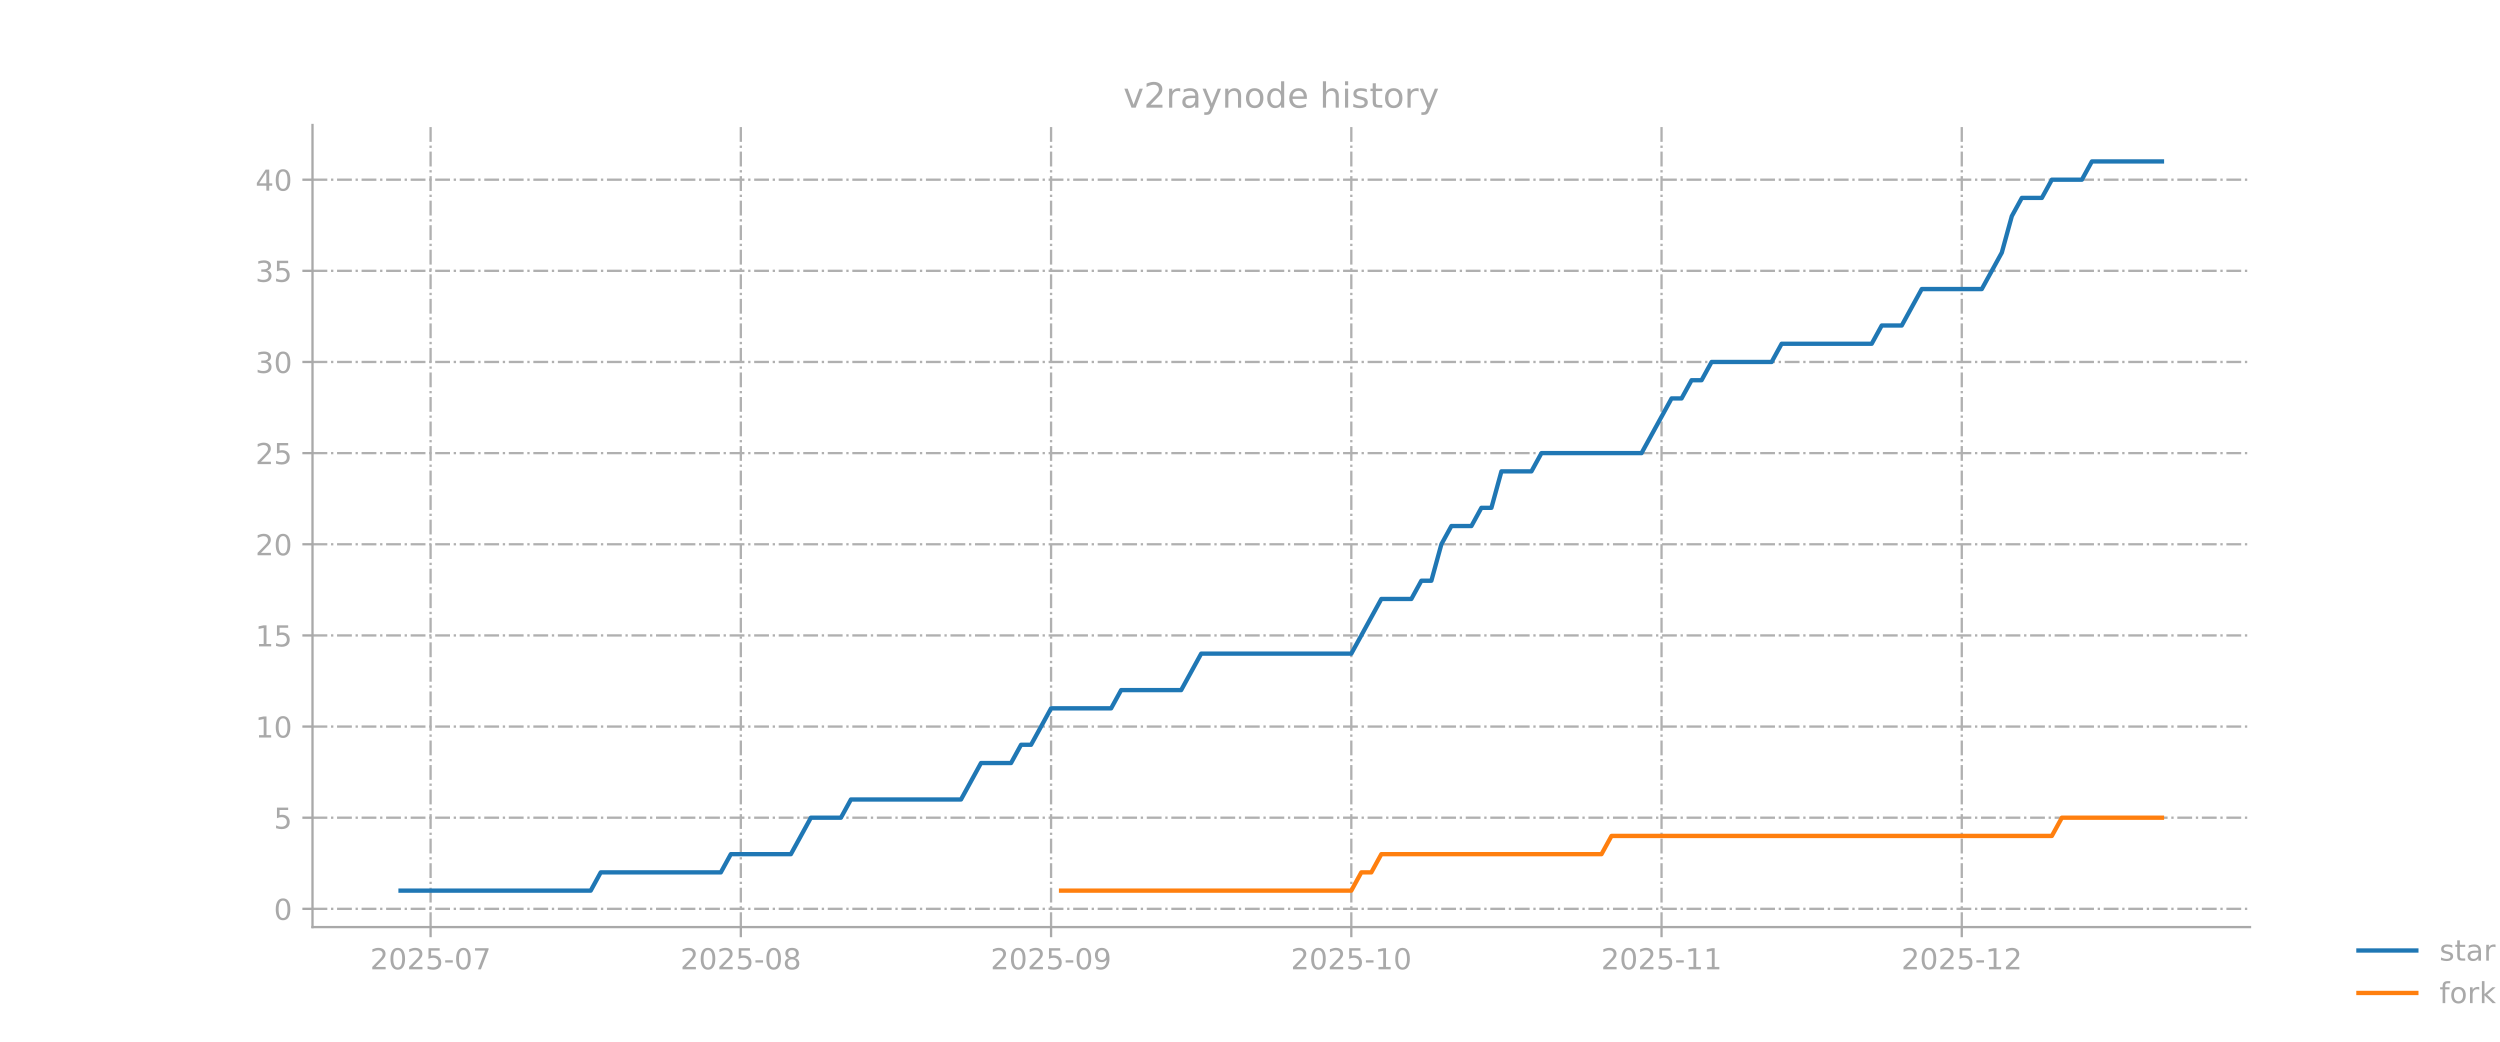
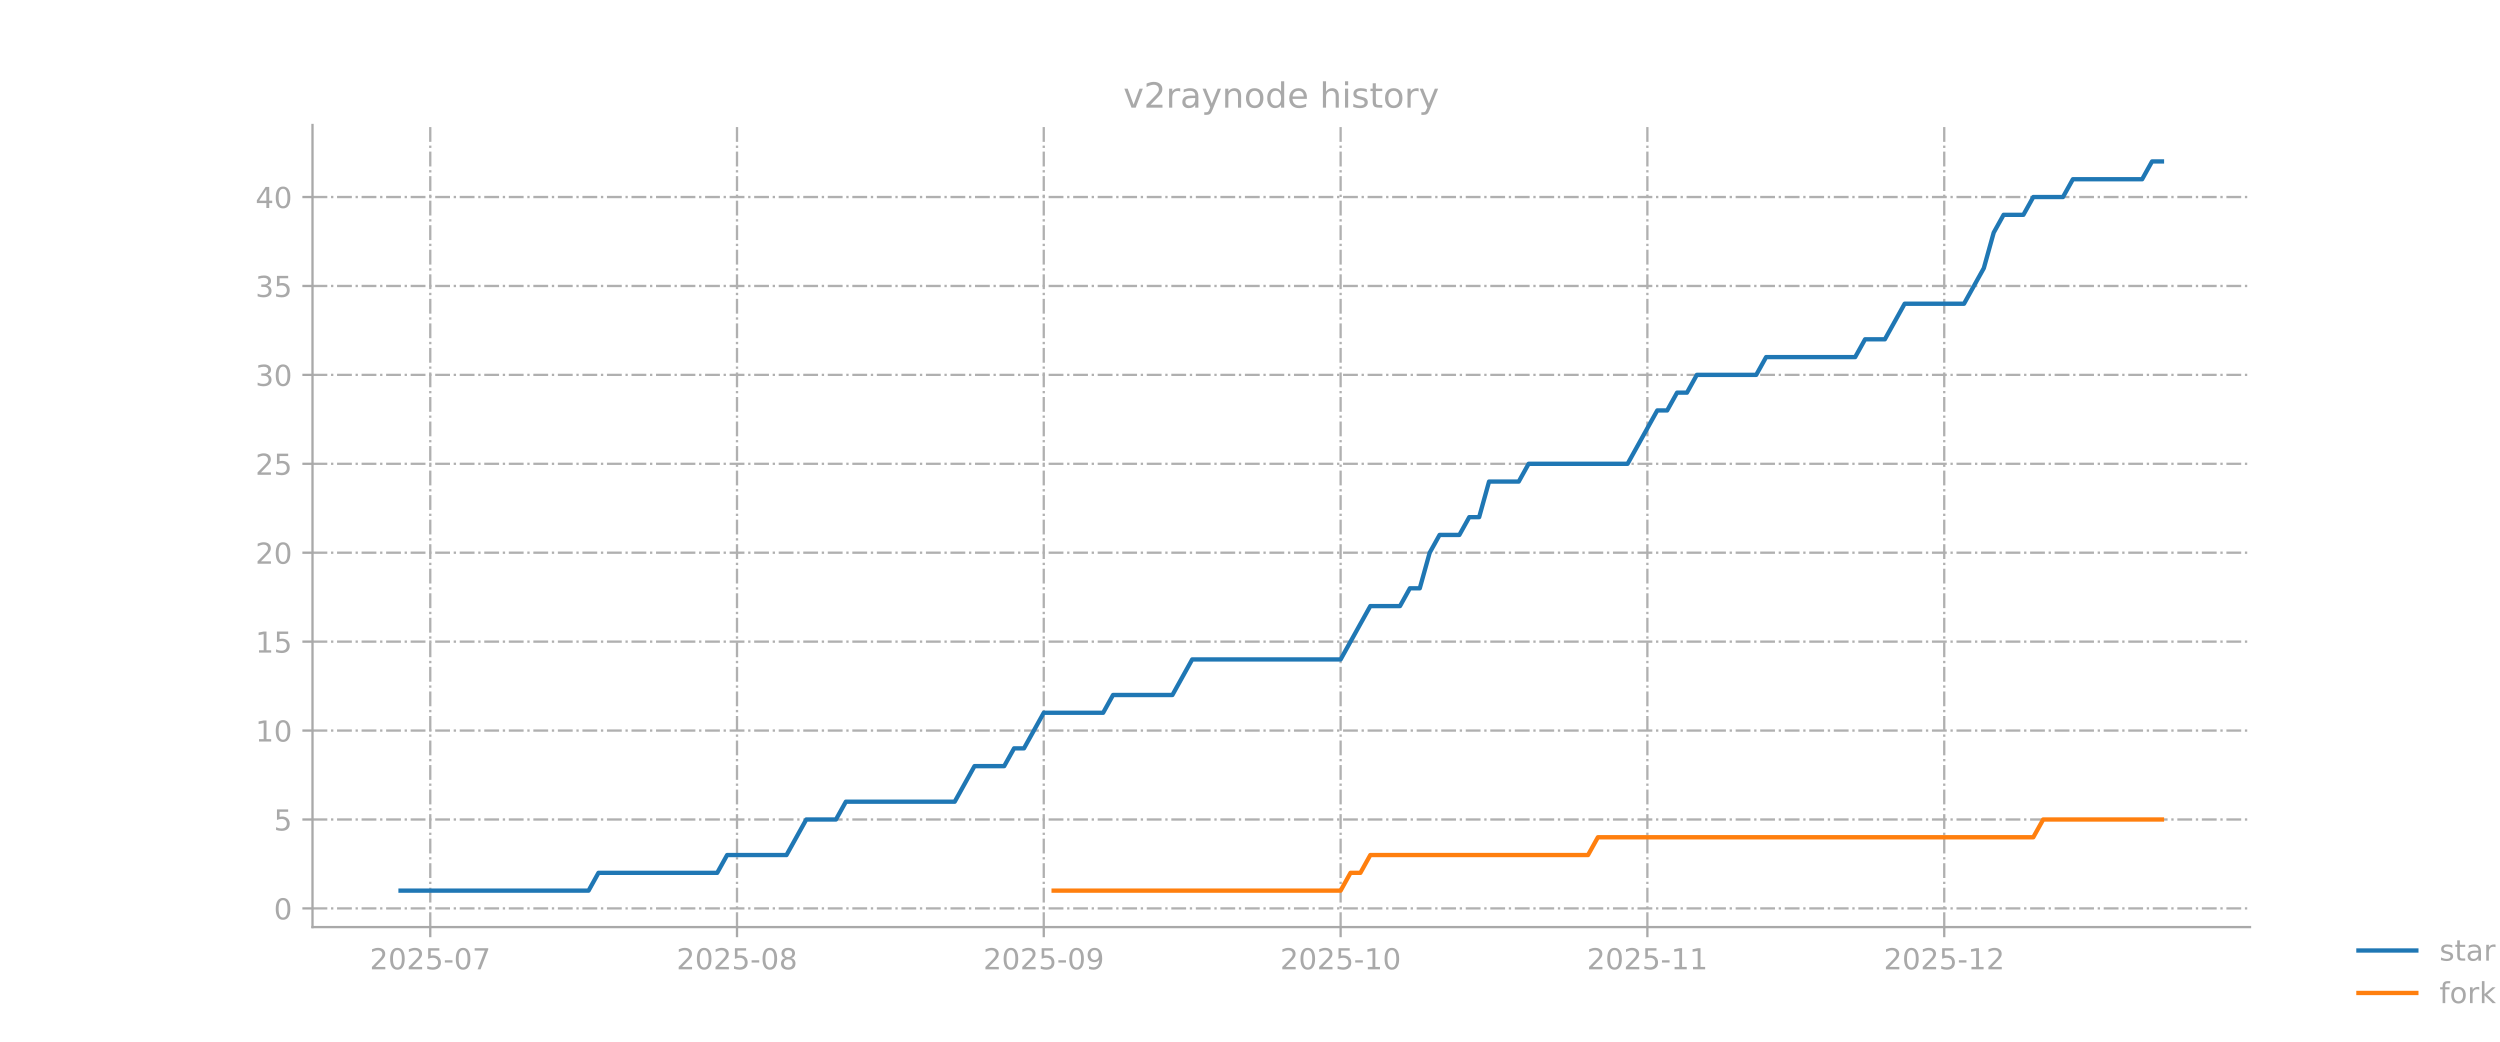
<svg xmlns="http://www.w3.org/2000/svg" xmlns:xlink="http://www.w3.org/1999/xlink" width="864pt" height="360pt" viewBox="0 0 864 360" version="1.1">
  <defs>
    <style type="text/css">*{stroke-linejoin: round; stroke-linecap: butt}</style>
  </defs>
  <g id="figure_1">
    <g id="patch_1">
      <path d="M 0 360  L 864 360  L 864 0  L 0 0  L 0 360  z " style="fill: none; opacity: 0" />
    </g>
    <g id="axes_1">
      <g id="patch_2">
        <path d="M 108 320.4  L 777.6 320.4  L 777.6 43.2  L 108 43.2  L 108 320.4  z " style="fill: none; opacity: 0" />
      </g>
      <g id="matplotlib.axis_1">
        <g id="xtick_1">
          <g id="line2d_1">
-             <path d="M 148.812 320.4  L 148.812 43.2  " clip-path="url(#pb6d2bca8e4)" style="fill: none; stroke-dasharray: 5.12,1.28,0.8,1.28; stroke-dashoffset: 0; stroke: #b0b0b0; stroke-width: 0.8" />
+             <path d="M 148.696 320.4  L 148.696 43.2  " clip-path="url(#pdc48b1d322)" style="fill: none; stroke-dasharray: 5.12,1.28,0.8,1.28; stroke-dashoffset: 0; stroke: #b0b0b0; stroke-width: 0.8" />
          </g>
          <g id="line2d_2">
            <defs>
-               <path id="m699122d60b" d="M 0 0  L 0 3.5  " style="stroke: #a9a9a9; stroke-width: 0.8" />
+               <path id="m698a75da51" d="M 0 0  L 0 3.5  " style="stroke: #a9a9a9; stroke-width: 0.8" />
            </defs>
            <g>
-               <use xlink:href="#m699122d60b" x="148.812" y="320.4" style="fill: #a9a9a9; stroke: #a9a9a9; stroke-width: 0.8" />
+               <use xlink:href="#m698a75da51" x="148.696" y="320.4" style="fill: #a9a9a9; stroke: #a9a9a9; stroke-width: 0.8" />
            </g>
          </g>
          <g id="text_1">
-             <g style="fill: #a9a9a9" transform="translate(127.921 334.9984) scale(0.1 -0.1)">
+             <g style="fill: #a9a9a9" transform="translate(127.8044 334.9984) scale(0.1 -0.1)">
              <defs>
                <path id="DejaVuSans-32" d="M 1228 531  L 3431 531  L 3431 0  L 469 0  L 469 531  Q 828 903 1448 1529  Q 2069 2156 2228 2338  Q 2531 2678 2651 2914  Q 2772 3150 2772 3378  Q 2772 3750 2511 3984  Q 2250 4219 1831 4219  Q 1534 4219 1204 4116  Q 875 4013 500 3803  L 500 4441  Q 881 4594 1212 4672  Q 1544 4750 1819 4750  Q 2544 4750 2975 4387  Q 3406 4025 3406 3419  Q 3406 3131 3298 2873  Q 3191 2616 2906 2266  Q 2828 2175 2409 1742  Q 1991 1309 1228 531  z " transform="scale(0.015625)" />
                <path id="DejaVuSans-30" d="M 2034 4250  Q 1547 4250 1301 3770  Q 1056 3291 1056 2328  Q 1056 1369 1301 889  Q 1547 409 2034 409  Q 2525 409 2770 889  Q 3016 1369 3016 2328  Q 3016 3291 2770 3770  Q 2525 4250 2034 4250  z M 2034 4750  Q 2819 4750 3233 4129  Q 3647 3509 3647 2328  Q 3647 1150 3233 529  Q 2819 -91 2034 -91  Q 1250 -91 836 529  Q 422 1150 422 2328  Q 422 3509 836 4129  Q 1250 4750 2034 4750  z " transform="scale(0.015625)" />
                <path id="DejaVuSans-35" d="M 691 4666  L 3169 4666  L 3169 4134  L 1269 4134  L 1269 2991  Q 1406 3038 1543 3061  Q 1681 3084 1819 3084  Q 2600 3084 3056 2656  Q 3513 2228 3513 1497  Q 3513 744 3044 326  Q 2575 -91 1722 -91  Q 1428 -91 1123 -41  Q 819 9 494 109  L 494 744  Q 775 591 1075 516  Q 1375 441 1709 441  Q 2250 441 2565 725  Q 2881 1009 2881 1497  Q 2881 1984 2565 2268  Q 2250 2553 1709 2553  Q 1456 2553 1204 2497  Q 953 2441 691 2322  L 691 4666  z " transform="scale(0.015625)" />
                <path id="DejaVuSans-2d" d="M 313 2009  L 1997 2009  L 1997 1497  L 313 1497  L 313 2009  z " transform="scale(0.015625)" />
                <path id="DejaVuSans-37" d="M 525 4666  L 3525 4666  L 3525 4397  L 1831 0  L 1172 0  L 2766 4134  L 525 4134  L 525 4666  z " transform="scale(0.015625)" />
              </defs>
              <use xlink:href="#DejaVuSans-32" />
              <use xlink:href="#DejaVuSans-30" transform="translate(63.62305 0)" />
              <use xlink:href="#DejaVuSans-32" transform="translate(127.2461 0)" />
              <use xlink:href="#DejaVuSans-35" transform="translate(190.8691 0)" />
              <use xlink:href="#DejaVuSans-2d" transform="translate(254.4922 0)" />
              <use xlink:href="#DejaVuSans-30" transform="translate(290.5762 0)" />
              <use xlink:href="#DejaVuSans-37" transform="translate(354.1992 0)" />
            </g>
          </g>
        </g>
        <g id="xtick_2">
          <g id="line2d_3">
-             <path d="M 256.031 320.4  L 256.031 43.2  " clip-path="url(#pb6d2bca8e4)" style="fill: none; stroke-dasharray: 5.12,1.28,0.8,1.28; stroke-dashoffset: 0; stroke: #b0b0b0; stroke-width: 0.8" />
+             <path d="M 254.71 320.4  L 254.71 43.2  " clip-path="url(#pdc48b1d322)" style="fill: none; stroke-dasharray: 5.12,1.28,0.8,1.28; stroke-dashoffset: 0; stroke: #b0b0b0; stroke-width: 0.8" />
          </g>
          <g id="line2d_4">
            <g>
-               <use xlink:href="#m699122d60b" x="256.031" y="320.4" style="fill: #a9a9a9; stroke: #a9a9a9; stroke-width: 0.8" />
+               <use xlink:href="#m698a75da51" x="254.71" y="320.4" style="fill: #a9a9a9; stroke: #a9a9a9; stroke-width: 0.8" />
            </g>
          </g>
          <g id="text_2">
-             <g style="fill: #a9a9a9" transform="translate(235.14 334.9984) scale(0.1 -0.1)">
+             <g style="fill: #a9a9a9" transform="translate(233.8187 334.9984) scale(0.1 -0.1)">
              <defs>
                <path id="DejaVuSans-38" d="M 2034 2216  Q 1584 2216 1326 1975  Q 1069 1734 1069 1313  Q 1069 891 1326 650  Q 1584 409 2034 409  Q 2484 409 2743 651  Q 3003 894 3003 1313  Q 3003 1734 2745 1975  Q 2488 2216 2034 2216  z M 1403 2484  Q 997 2584 770 2862  Q 544 3141 544 3541  Q 544 4100 942 4425  Q 1341 4750 2034 4750  Q 2731 4750 3128 4425  Q 3525 4100 3525 3541  Q 3525 3141 3298 2862  Q 3072 2584 2669 2484  Q 3125 2378 3379 2068  Q 3634 1759 3634 1313  Q 3634 634 3220 271  Q 2806 -91 2034 -91  Q 1263 -91 848 271  Q 434 634 434 1313  Q 434 1759 690 2068  Q 947 2378 1403 2484  z M 1172 3481  Q 1172 3119 1398 2916  Q 1625 2713 2034 2713  Q 2441 2713 2670 2916  Q 2900 3119 2900 3481  Q 2900 3844 2670 4047  Q 2441 4250 2034 4250  Q 1625 4250 1398 4047  Q 1172 3844 1172 3481  z " transform="scale(0.015625)" />
              </defs>
              <use xlink:href="#DejaVuSans-32" />
              <use xlink:href="#DejaVuSans-30" transform="translate(63.62305 0)" />
              <use xlink:href="#DejaVuSans-32" transform="translate(127.2461 0)" />
              <use xlink:href="#DejaVuSans-35" transform="translate(190.8691 0)" />
              <use xlink:href="#DejaVuSans-2d" transform="translate(254.4922 0)" />
              <use xlink:href="#DejaVuSans-30" transform="translate(290.5762 0)" />
              <use xlink:href="#DejaVuSans-38" transform="translate(354.1992 0)" />
            </g>
          </g>
        </g>
        <g id="xtick_3">
          <g id="line2d_5">
-             <path d="M 363.25 320.4  L 363.25 43.2  " clip-path="url(#pb6d2bca8e4)" style="fill: none; stroke-dasharray: 5.12,1.28,0.8,1.28; stroke-dashoffset: 0; stroke: #b0b0b0; stroke-width: 0.8" />
+             <path d="M 360.724 320.4  L 360.724 43.2  " clip-path="url(#pdc48b1d322)" style="fill: none; stroke-dasharray: 5.12,1.28,0.8,1.28; stroke-dashoffset: 0; stroke: #b0b0b0; stroke-width: 0.8" />
          </g>
          <g id="line2d_6">
            <g>
-               <use xlink:href="#m699122d60b" x="363.25" y="320.4" style="fill: #a9a9a9; stroke: #a9a9a9; stroke-width: 0.8" />
+               <use xlink:href="#m698a75da51" x="360.724" y="320.4" style="fill: #a9a9a9; stroke: #a9a9a9; stroke-width: 0.8" />
            </g>
          </g>
          <g id="text_3">
-             <g style="fill: #a9a9a9" transform="translate(342.359 334.9984) scale(0.1 -0.1)">
+             <g style="fill: #a9a9a9" transform="translate(339.833 334.9984) scale(0.1 -0.1)">
              <defs>
                <path id="DejaVuSans-39" d="M 703 97  L 703 672  Q 941 559 1184 500  Q 1428 441 1663 441  Q 2288 441 2617 861  Q 2947 1281 2994 2138  Q 2813 1869 2534 1725  Q 2256 1581 1919 1581  Q 1219 1581 811 2004  Q 403 2428 403 3163  Q 403 3881 828 4315  Q 1253 4750 1959 4750  Q 2769 4750 3195 4129  Q 3622 3509 3622 2328  Q 3622 1225 3098 567  Q 2575 -91 1691 -91  Q 1453 -91 1209 -44  Q 966 3 703 97  z M 1959 2075  Q 2384 2075 2632 2365  Q 2881 2656 2881 3163  Q 2881 3666 2632 3958  Q 2384 4250 1959 4250  Q 1534 4250 1286 3958  Q 1038 3666 1038 3163  Q 1038 2656 1286 2365  Q 1534 2075 1959 2075  z " transform="scale(0.015625)" />
              </defs>
              <use xlink:href="#DejaVuSans-32" />
              <use xlink:href="#DejaVuSans-30" transform="translate(63.62305 0)" />
              <use xlink:href="#DejaVuSans-32" transform="translate(127.2461 0)" />
              <use xlink:href="#DejaVuSans-35" transform="translate(190.8691 0)" />
              <use xlink:href="#DejaVuSans-2d" transform="translate(254.4922 0)" />
              <use xlink:href="#DejaVuSans-30" transform="translate(290.5762 0)" />
              <use xlink:href="#DejaVuSans-39" transform="translate(354.1992 0)" />
            </g>
          </g>
        </g>
        <g id="xtick_4">
          <g id="line2d_7">
-             <path d="M 467.011 320.4  L 467.011 43.2  " clip-path="url(#pb6d2bca8e4)" style="fill: none; stroke-dasharray: 5.12,1.28,0.8,1.28; stroke-dashoffset: 0; stroke: #b0b0b0; stroke-width: 0.8" />
+             <path d="M 463.319 320.4  L 463.319 43.2  " clip-path="url(#pdc48b1d322)" style="fill: none; stroke-dasharray: 5.12,1.28,0.8,1.28; stroke-dashoffset: 0; stroke: #b0b0b0; stroke-width: 0.8" />
          </g>
          <g id="line2d_8">
            <g>
-               <use xlink:href="#m699122d60b" x="467.011" y="320.4" style="fill: #a9a9a9; stroke: #a9a9a9; stroke-width: 0.8" />
+               <use xlink:href="#m698a75da51" x="463.319" y="320.4" style="fill: #a9a9a9; stroke: #a9a9a9; stroke-width: 0.8" />
            </g>
          </g>
          <g id="text_4">
-             <g style="fill: #a9a9a9" transform="translate(446.1193 334.9984) scale(0.1 -0.1)">
+             <g style="fill: #a9a9a9" transform="translate(442.4275 334.9984) scale(0.1 -0.1)">
              <defs>
                <path id="DejaVuSans-31" d="M 794 531  L 1825 531  L 1825 4091  L 703 3866  L 703 4441  L 1819 4666  L 2450 4666  L 2450 531  L 3481 531  L 3481 0  L 794 0  L 794 531  z " transform="scale(0.015625)" />
              </defs>
              <use xlink:href="#DejaVuSans-32" />
              <use xlink:href="#DejaVuSans-30" transform="translate(63.62305 0)" />
              <use xlink:href="#DejaVuSans-32" transform="translate(127.2461 0)" />
              <use xlink:href="#DejaVuSans-35" transform="translate(190.8691 0)" />
              <use xlink:href="#DejaVuSans-2d" transform="translate(254.4922 0)" />
              <use xlink:href="#DejaVuSans-31" transform="translate(290.5762 0)" />
              <use xlink:href="#DejaVuSans-30" transform="translate(354.1992 0)" />
            </g>
          </g>
        </g>
        <g id="xtick_5">
          <g id="line2d_9">
-             <path d="M 574.23 320.4  L 574.23 43.2  " clip-path="url(#pb6d2bca8e4)" style="fill: none; stroke-dasharray: 5.12,1.28,0.8,1.28; stroke-dashoffset: 0; stroke: #b0b0b0; stroke-width: 0.8" />
+             <path d="M 569.333 320.4  L 569.333 43.2  " clip-path="url(#pdc48b1d322)" style="fill: none; stroke-dasharray: 5.12,1.28,0.8,1.28; stroke-dashoffset: 0; stroke: #b0b0b0; stroke-width: 0.8" />
          </g>
          <g id="line2d_10">
            <g>
-               <use xlink:href="#m699122d60b" x="574.23" y="320.4" style="fill: #a9a9a9; stroke: #a9a9a9; stroke-width: 0.8" />
+               <use xlink:href="#m698a75da51" x="569.333" y="320.4" style="fill: #a9a9a9; stroke: #a9a9a9; stroke-width: 0.8" />
            </g>
          </g>
          <g id="text_5">
-             <g style="fill: #a9a9a9" transform="translate(553.3383 334.9984) scale(0.1 -0.1)">
+             <g style="fill: #a9a9a9" transform="translate(548.4418 334.9984) scale(0.1 -0.1)">
              <use xlink:href="#DejaVuSans-32" />
              <use xlink:href="#DejaVuSans-30" transform="translate(63.62305 0)" />
              <use xlink:href="#DejaVuSans-32" transform="translate(127.2461 0)" />
              <use xlink:href="#DejaVuSans-35" transform="translate(190.8691 0)" />
              <use xlink:href="#DejaVuSans-2d" transform="translate(254.4922 0)" />
              <use xlink:href="#DejaVuSans-31" transform="translate(290.5762 0)" />
              <use xlink:href="#DejaVuSans-31" transform="translate(354.1992 0)" />
            </g>
          </g>
        </g>
        <g id="xtick_6">
          <g id="line2d_11">
-             <path d="M 677.99 320.4  L 677.99 43.2  " clip-path="url(#pb6d2bca8e4)" style="fill: none; stroke-dasharray: 5.12,1.28,0.8,1.28; stroke-dashoffset: 0; stroke: #b0b0b0; stroke-width: 0.8" />
+             <path d="M 671.928 320.4  L 671.928 43.2  " clip-path="url(#pdc48b1d322)" style="fill: none; stroke-dasharray: 5.12,1.28,0.8,1.28; stroke-dashoffset: 0; stroke: #b0b0b0; stroke-width: 0.8" />
          </g>
          <g id="line2d_12">
            <g>
-               <use xlink:href="#m699122d60b" x="677.99" y="320.4" style="fill: #a9a9a9; stroke: #a9a9a9; stroke-width: 0.8" />
+               <use xlink:href="#m698a75da51" x="671.928" y="320.4" style="fill: #a9a9a9; stroke: #a9a9a9; stroke-width: 0.8" />
            </g>
          </g>
          <g id="text_6">
-             <g style="fill: #a9a9a9" transform="translate(657.0987 334.9984) scale(0.1 -0.1)">
+             <g style="fill: #a9a9a9" transform="translate(651.0363 334.9984) scale(0.1 -0.1)">
              <use xlink:href="#DejaVuSans-32" />
              <use xlink:href="#DejaVuSans-30" transform="translate(63.62305 0)" />
              <use xlink:href="#DejaVuSans-32" transform="translate(127.2461 0)" />
              <use xlink:href="#DejaVuSans-35" transform="translate(190.8691 0)" />
              <use xlink:href="#DejaVuSans-2d" transform="translate(254.4922 0)" />
              <use xlink:href="#DejaVuSans-31" transform="translate(290.5762 0)" />
              <use xlink:href="#DejaVuSans-32" transform="translate(354.1992 0)" />
            </g>
          </g>
        </g>
      </g>
      <g id="matplotlib.axis_2">
        <g id="ytick_1">
          <g id="line2d_13">
-             <path d="M 108 314.1  L 777.6 314.1  " clip-path="url(#pb6d2bca8e4)" style="fill: none; stroke-dasharray: 5.12,1.28,0.8,1.28; stroke-dashoffset: 0; stroke: #b0b0b0; stroke-width: 0.8" />
+             <path d="M 108 313.946  L 777.6 313.946  " clip-path="url(#pdc48b1d322)" style="fill: none; stroke-dasharray: 5.12,1.28,0.8,1.28; stroke-dashoffset: 0; stroke: #b0b0b0; stroke-width: 0.8" />
          </g>
          <g id="line2d_14">
            <defs>
-               <path id="maddcc58d22" d="M 0 0  L -3.5 0  " style="stroke: #a9a9a9; stroke-width: 0.8" />
+               <path id="m6c83f0a92e" d="M 0 0  L -3.5 0  " style="stroke: #a9a9a9; stroke-width: 0.8" />
            </defs>
            <g>
-               <use xlink:href="#maddcc58d22" x="108" y="314.1" style="fill: #a9a9a9; stroke: #a9a9a9; stroke-width: 0.8" />
+               <use xlink:href="#m6c83f0a92e" x="108" y="313.946" style="fill: #a9a9a9; stroke: #a9a9a9; stroke-width: 0.8" />
            </g>
          </g>
          <g id="text_7">
-             <g style="fill: #a9a9a9" transform="translate(94.6375 317.8992) scale(0.1 -0.1)">
+             <g style="fill: #a9a9a9" transform="translate(94.6375 317.7456) scale(0.1 -0.1)">
              <use xlink:href="#DejaVuSans-30" />
            </g>
          </g>
        </g>
        <g id="ytick_2">
          <g id="line2d_15">
-             <path d="M 108 282.6  L 777.6 282.6  " clip-path="url(#pb6d2bca8e4)" style="fill: none; stroke-dasharray: 5.12,1.28,0.8,1.28; stroke-dashoffset: 0; stroke: #b0b0b0; stroke-width: 0.8" />
+             <path d="M 108 283.215  L 777.6 283.215  " clip-path="url(#pdc48b1d322)" style="fill: none; stroke-dasharray: 5.12,1.28,0.8,1.28; stroke-dashoffset: 0; stroke: #b0b0b0; stroke-width: 0.8" />
          </g>
          <g id="line2d_16">
            <g>
-               <use xlink:href="#maddcc58d22" x="108" y="282.6" style="fill: #a9a9a9; stroke: #a9a9a9; stroke-width: 0.8" />
+               <use xlink:href="#m6c83f0a92e" x="108" y="283.215" style="fill: #a9a9a9; stroke: #a9a9a9; stroke-width: 0.8" />
            </g>
          </g>
          <g id="text_8">
-             <g style="fill: #a9a9a9" transform="translate(94.6375 286.3992) scale(0.1 -0.1)">
+             <g style="fill: #a9a9a9" transform="translate(94.6375 287.0139) scale(0.1 -0.1)">
              <use xlink:href="#DejaVuSans-35" />
            </g>
          </g>
        </g>
        <g id="ytick_3">
          <g id="line2d_17">
-             <path d="M 108 251.1  L 777.6 251.1  " clip-path="url(#pb6d2bca8e4)" style="fill: none; stroke-dasharray: 5.12,1.28,0.8,1.28; stroke-dashoffset: 0; stroke: #b0b0b0; stroke-width: 0.8" />
+             <path d="M 108 252.483  L 777.6 252.483  " clip-path="url(#pdc48b1d322)" style="fill: none; stroke-dasharray: 5.12,1.28,0.8,1.28; stroke-dashoffset: 0; stroke: #b0b0b0; stroke-width: 0.8" />
          </g>
          <g id="line2d_18">
            <g>
-               <use xlink:href="#maddcc58d22" x="108" y="251.1" style="fill: #a9a9a9; stroke: #a9a9a9; stroke-width: 0.8" />
+               <use xlink:href="#m6c83f0a92e" x="108" y="252.483" style="fill: #a9a9a9; stroke: #a9a9a9; stroke-width: 0.8" />
            </g>
          </g>
          <g id="text_9">
-             <g style="fill: #a9a9a9" transform="translate(88.275 254.8992) scale(0.1 -0.1)">
+             <g style="fill: #a9a9a9" transform="translate(88.275 256.2821) scale(0.1 -0.1)">
              <use xlink:href="#DejaVuSans-31" />
              <use xlink:href="#DejaVuSans-30" transform="translate(63.62305 0)" />
            </g>
          </g>
        </g>
        <g id="ytick_4">
          <g id="line2d_19">
-             <path d="M 108 219.6  L 777.6 219.6  " clip-path="url(#pb6d2bca8e4)" style="fill: none; stroke-dasharray: 5.12,1.28,0.8,1.28; stroke-dashoffset: 0; stroke: #b0b0b0; stroke-width: 0.8" />
+             <path d="M 108 221.751  L 777.6 221.751  " clip-path="url(#pdc48b1d322)" style="fill: none; stroke-dasharray: 5.12,1.28,0.8,1.28; stroke-dashoffset: 0; stroke: #b0b0b0; stroke-width: 0.8" />
          </g>
          <g id="line2d_20">
            <g>
-               <use xlink:href="#maddcc58d22" x="108" y="219.6" style="fill: #a9a9a9; stroke: #a9a9a9; stroke-width: 0.8" />
+               <use xlink:href="#m6c83f0a92e" x="108" y="221.751" style="fill: #a9a9a9; stroke: #a9a9a9; stroke-width: 0.8" />
            </g>
          </g>
          <g id="text_10">
-             <g style="fill: #a9a9a9" transform="translate(88.275 223.3992) scale(0.1 -0.1)">
+             <g style="fill: #a9a9a9" transform="translate(88.275 225.5504) scale(0.1 -0.1)">
              <use xlink:href="#DejaVuSans-31" />
              <use xlink:href="#DejaVuSans-35" transform="translate(63.62305 0)" />
            </g>
          </g>
        </g>
        <g id="ytick_5">
          <g id="line2d_21">
-             <path d="M 108 188.1  L 777.6 188.1  " clip-path="url(#pb6d2bca8e4)" style="fill: none; stroke-dasharray: 5.12,1.28,0.8,1.28; stroke-dashoffset: 0; stroke: #b0b0b0; stroke-width: 0.8" />
+             <path d="M 108 191.02  L 777.6 191.02  " clip-path="url(#pdc48b1d322)" style="fill: none; stroke-dasharray: 5.12,1.28,0.8,1.28; stroke-dashoffset: 0; stroke: #b0b0b0; stroke-width: 0.8" />
          </g>
          <g id="line2d_22">
            <g>
-               <use xlink:href="#maddcc58d22" x="108" y="188.1" style="fill: #a9a9a9; stroke: #a9a9a9; stroke-width: 0.8" />
+               <use xlink:href="#m6c83f0a92e" x="108" y="191.02" style="fill: #a9a9a9; stroke: #a9a9a9; stroke-width: 0.8" />
            </g>
          </g>
          <g id="text_11">
-             <g style="fill: #a9a9a9" transform="translate(88.275 191.8992) scale(0.1 -0.1)">
+             <g style="fill: #a9a9a9" transform="translate(88.275 194.8187) scale(0.1 -0.1)">
              <use xlink:href="#DejaVuSans-32" />
              <use xlink:href="#DejaVuSans-30" transform="translate(63.62305 0)" />
            </g>
          </g>
        </g>
        <g id="ytick_6">
          <g id="line2d_23">
-             <path d="M 108 156.6  L 777.6 156.6  " clip-path="url(#pb6d2bca8e4)" style="fill: none; stroke-dasharray: 5.12,1.28,0.8,1.28; stroke-dashoffset: 0; stroke: #b0b0b0; stroke-width: 0.8" />
+             <path d="M 108 160.288  L 777.6 160.288  " clip-path="url(#pdc48b1d322)" style="fill: none; stroke-dasharray: 5.12,1.28,0.8,1.28; stroke-dashoffset: 0; stroke: #b0b0b0; stroke-width: 0.8" />
          </g>
          <g id="line2d_24">
            <g>
-               <use xlink:href="#maddcc58d22" x="108" y="156.6" style="fill: #a9a9a9; stroke: #a9a9a9; stroke-width: 0.8" />
+               <use xlink:href="#m6c83f0a92e" x="108" y="160.288" style="fill: #a9a9a9; stroke: #a9a9a9; stroke-width: 0.8" />
            </g>
          </g>
          <g id="text_12">
-             <g style="fill: #a9a9a9" transform="translate(88.275 160.3992) scale(0.1 -0.1)">
+             <g style="fill: #a9a9a9" transform="translate(88.275 164.087) scale(0.1 -0.1)">
              <use xlink:href="#DejaVuSans-32" />
              <use xlink:href="#DejaVuSans-35" transform="translate(63.62305 0)" />
            </g>
          </g>
        </g>
        <g id="ytick_7">
          <g id="line2d_25">
-             <path d="M 108 125.1  L 777.6 125.1  " clip-path="url(#pb6d2bca8e4)" style="fill: none; stroke-dasharray: 5.12,1.28,0.8,1.28; stroke-dashoffset: 0; stroke: #b0b0b0; stroke-width: 0.8" />
+             <path d="M 108 129.556  L 777.6 129.556  " clip-path="url(#pdc48b1d322)" style="fill: none; stroke-dasharray: 5.12,1.28,0.8,1.28; stroke-dashoffset: 0; stroke: #b0b0b0; stroke-width: 0.8" />
          </g>
          <g id="line2d_26">
            <g>
-               <use xlink:href="#maddcc58d22" x="108" y="125.1" style="fill: #a9a9a9; stroke: #a9a9a9; stroke-width: 0.8" />
+               <use xlink:href="#m6c83f0a92e" x="108" y="129.556" style="fill: #a9a9a9; stroke: #a9a9a9; stroke-width: 0.8" />
            </g>
          </g>
          <g id="text_13">
-             <g style="fill: #a9a9a9" transform="translate(88.275 128.8992) scale(0.1 -0.1)">
+             <g style="fill: #a9a9a9" transform="translate(88.275 133.3553) scale(0.1 -0.1)">
              <defs>
                <path id="DejaVuSans-33" d="M 2597 2516  Q 3050 2419 3304 2112  Q 3559 1806 3559 1356  Q 3559 666 3084 287  Q 2609 -91 1734 -91  Q 1441 -91 1130 -33  Q 819 25 488 141  L 488 750  Q 750 597 1062 519  Q 1375 441 1716 441  Q 2309 441 2620 675  Q 2931 909 2931 1356  Q 2931 1769 2642 2001  Q 2353 2234 1838 2234  L 1294 2234  L 1294 2753  L 1863 2753  Q 2328 2753 2575 2939  Q 2822 3125 2822 3475  Q 2822 3834 2567 4026  Q 2313 4219 1838 4219  Q 1578 4219 1281 4162  Q 984 4106 628 3988  L 628 4550  Q 988 4650 1302 4700  Q 1616 4750 1894 4750  Q 2613 4750 3031 4423  Q 3450 4097 3450 3541  Q 3450 3153 3228 2886  Q 3006 2619 2597 2516  z " transform="scale(0.015625)" />
              </defs>
              <use xlink:href="#DejaVuSans-33" />
              <use xlink:href="#DejaVuSans-30" transform="translate(63.62305 0)" />
            </g>
          </g>
        </g>
        <g id="ytick_8">
          <g id="line2d_27">
-             <path d="M 108 93.6  L 777.6 93.6  " clip-path="url(#pb6d2bca8e4)" style="fill: none; stroke-dasharray: 5.12,1.28,0.8,1.28; stroke-dashoffset: 0; stroke: #b0b0b0; stroke-width: 0.8" />
+             <path d="M 108 98.824  L 777.6 98.824  " clip-path="url(#pdc48b1d322)" style="fill: none; stroke-dasharray: 5.12,1.28,0.8,1.28; stroke-dashoffset: 0; stroke: #b0b0b0; stroke-width: 0.8" />
          </g>
          <g id="line2d_28">
            <g>
-               <use xlink:href="#maddcc58d22" x="108" y="93.6" style="fill: #a9a9a9; stroke: #a9a9a9; stroke-width: 0.8" />
+               <use xlink:href="#m6c83f0a92e" x="108" y="98.824" style="fill: #a9a9a9; stroke: #a9a9a9; stroke-width: 0.8" />
            </g>
          </g>
          <g id="text_14">
-             <g style="fill: #a9a9a9" transform="translate(88.275 97.39922) scale(0.1 -0.1)">
+             <g style="fill: #a9a9a9" transform="translate(88.275 102.6236) scale(0.1 -0.1)">
              <use xlink:href="#DejaVuSans-33" />
              <use xlink:href="#DejaVuSans-35" transform="translate(63.62305 0)" />
            </g>
          </g>
        </g>
        <g id="ytick_9">
          <g id="line2d_29">
-             <path d="M 108 62.1  L 777.6 62.1  " clip-path="url(#pb6d2bca8e4)" style="fill: none; stroke-dasharray: 5.12,1.28,0.8,1.28; stroke-dashoffset: 0; stroke: #b0b0b0; stroke-width: 0.8" />
+             <path d="M 108 68.093  L 777.6 68.093  " clip-path="url(#pdc48b1d322)" style="fill: none; stroke-dasharray: 5.12,1.28,0.8,1.28; stroke-dashoffset: 0; stroke: #b0b0b0; stroke-width: 0.8" />
          </g>
          <g id="line2d_30">
            <g>
-               <use xlink:href="#maddcc58d22" x="108" y="62.1" style="fill: #a9a9a9; stroke: #a9a9a9; stroke-width: 0.8" />
+               <use xlink:href="#m6c83f0a92e" x="108" y="68.093" style="fill: #a9a9a9; stroke: #a9a9a9; stroke-width: 0.8" />
            </g>
          </g>
          <g id="text_15">
-             <g style="fill: #a9a9a9" transform="translate(88.275 65.89922) scale(0.1 -0.1)">
+             <g style="fill: #a9a9a9" transform="translate(88.275 71.8919) scale(0.1 -0.1)">
              <defs>
                <path id="DejaVuSans-34" d="M 2419 4116  L 825 1625  L 2419 1625  L 2419 4116  z M 2253 4666  L 3047 4666  L 3047 1625  L 3713 1625  L 3713 1100  L 3047 1100  L 3047 0  L 2419 0  L 2419 1100  L 313 1100  L 313 1709  L 2253 4666  z " transform="scale(0.015625)" />
              </defs>
              <use xlink:href="#DejaVuSans-34" />
              <use xlink:href="#DejaVuSans-30" transform="translate(63.62305 0)" />
            </g>
          </g>
        </g>
      </g>
      <g id="line2d_31">
-         <path d="M 138.436 307.8  L 204.151 307.8  L 207.61 301.5  L 249.114 301.5  L 252.573 295.2  L 273.325 295.2  L 280.242 282.6  L 290.618 282.6  L 294.077 276.3  L 332.122 276.3  L 339.04 263.7  L 349.416 263.7  L 352.874 257.4  L 356.333 257.4  L 363.25 244.8  L 384.002 244.8  L 387.461 238.5  L 408.213 238.5  L 415.131 225.9  L 467.011 225.9  L 477.387 207  L 487.763 207  L 491.221 200.7  L 494.68 200.7  L 498.139 188.1  L 501.598 181.8  L 508.515 181.8  L 511.974 175.5  L 515.432 175.5  L 518.891 162.9  L 529.267 162.9  L 532.726 156.6  L 567.312 156.6  L 577.688 137.7  L 581.147 137.7  L 584.606 131.4  L 588.064 131.4  L 591.523 125.1  L 612.275 125.1  L 615.734 118.8  L 646.862 118.8  L 650.321 112.5  L 657.238 112.5  L 664.155 99.9  L 684.907 99.9  L 691.825 87.3  L 695.283 74.7  L 698.742 68.4  L 705.66 68.4  L 709.118 62.1  L 719.494 62.1  L 722.953 55.8  L 747.164 55.8  L 747.164 55.8  " clip-path="url(#pb6d2bca8e4)" style="fill: none; stroke: #1f77b4; stroke-width: 1.5; stroke-linecap: square" />
+         <path d="M 138.436 307.8  L 203.413 307.8  L 206.833 301.654  L 247.87 301.654  L 251.29 295.507  L 271.809 295.507  L 278.649 283.215  L 288.908 283.215  L 292.328 277.068  L 329.946 277.068  L 336.786 264.776  L 347.045 264.776  L 350.465 258.629  L 353.885 258.629  L 360.724 246.337  L 381.243 246.337  L 384.663 240.19  L 405.182 240.19  L 412.022 227.898  L 463.319 227.898  L 473.578 209.459  L 483.838 209.459  L 487.258 203.312  L 490.677 203.312  L 494.097 191.02  L 497.517 184.873  L 504.357 184.873  L 507.777 178.727  L 511.196 178.727  L 514.616 166.434  L 524.876 166.434  L 528.295 160.288  L 562.494 160.288  L 572.753 141.849  L 576.173 141.849  L 579.593 135.702  L 583.012 135.702  L 586.432 129.556  L 606.951 129.556  L 610.371 123.41  L 641.149 123.41  L 644.569 117.263  L 651.409 117.263  L 658.248 104.971  L 678.767 104.971  L 685.607 92.678  L 689.027 80.385  L 692.447 74.239  L 699.286 74.239  L 702.706 68.093  L 712.965 68.093  L 716.385 61.946  L 740.324 61.946  L 743.744 55.8  L 747.164 55.8  L 747.164 55.8  " clip-path="url(#pdc48b1d322)" style="fill: none; stroke: #1f77b4; stroke-width: 1.5; stroke-linecap: square" />
      </g>
      <g id="line2d_32">
-         <path d="M 366.709 307.8  L 370.168 307.8  L 373.626 307.8  L 377.085 307.8  L 380.544 307.8  L 384.002 307.8  L 387.461 307.8  L 390.92 307.8  L 394.379 307.8  L 397.837 307.8  L 401.296 307.8  L 404.755 307.8  L 408.213 307.8  L 411.672 307.8  L 415.131 307.8  L 418.589 307.8  L 422.048 307.8  L 425.507 307.8  L 428.965 307.8  L 432.424 307.8  L 435.883 307.8  L 439.341 307.8  L 442.8 307.8  L 446.259 307.8  L 449.717 307.8  L 453.176 307.8  L 456.635 307.8  L 460.093 307.8  L 463.552 307.8  L 467.011 307.8  L 470.469 301.5  L 473.928 301.5  L 477.387 295.2  L 480.845 295.2  L 484.304 295.2  L 487.763 295.2  L 491.221 295.2  L 494.68 295.2  L 498.139 295.2  L 501.598 295.2  L 505.056 295.2  L 508.515 295.2  L 511.974 295.2  L 515.432 295.2  L 518.891 295.2  L 522.35 295.2  L 525.808 295.2  L 529.267 295.2  L 532.726 295.2  L 536.184 295.2  L 539.643 295.2  L 543.102 295.2  L 546.56 295.2  L 550.019 295.2  L 553.478 295.2  L 556.936 288.9  L 560.395 288.9  L 563.854 288.9  L 567.312 288.9  L 570.771 288.9  L 574.23 288.9  L 577.688 288.9  L 581.147 288.9  L 584.606 288.9  L 588.064 288.9  L 591.523 288.9  L 594.982 288.9  L 598.44 288.9  L 601.899 288.9  L 605.358 288.9  L 608.817 288.9  L 612.275 288.9  L 615.734 288.9  L 619.193 288.9  L 622.651 288.9  L 626.11 288.9  L 629.569 288.9  L 633.027 288.9  L 636.486 288.9  L 639.945 288.9  L 643.403 288.9  L 646.862 288.9  L 650.321 288.9  L 653.779 288.9  L 657.238 288.9  L 660.697 288.9  L 664.155 288.9  L 667.614 288.9  L 671.073 288.9  L 674.531 288.9  L 677.99 288.9  L 681.449 288.9  L 684.907 288.9  L 688.366 288.9  L 691.825 288.9  L 695.283 288.9  L 698.742 288.9  L 702.201 288.9  L 705.66 288.9  L 709.118 288.9  L 712.577 282.6  L 716.036 282.6  L 719.494 282.6  L 722.953 282.6  L 726.412 282.6  L 729.87 282.6  L 733.329 282.6  L 736.788 282.6  L 740.246 282.6  L 743.705 282.6  L 747.164 282.6  " clip-path="url(#pb6d2bca8e4)" style="fill: none; stroke: #ff7f0e; stroke-width: 1.5; stroke-linecap: square" />
+         <path d="M 364.144 307.8  L 367.564 307.8  L 370.984 307.8  L 374.404 307.8  L 377.823 307.8  L 381.243 307.8  L 384.663 307.8  L 388.083 307.8  L 391.503 307.8  L 394.923 307.8  L 398.342 307.8  L 401.762 307.8  L 405.182 307.8  L 408.602 307.8  L 412.022 307.8  L 415.441 307.8  L 418.861 307.8  L 422.281 307.8  L 425.701 307.8  L 429.121 307.8  L 432.541 307.8  L 435.96 307.8  L 439.38 307.8  L 442.8 307.8  L 446.22 307.8  L 449.64 307.8  L 453.059 307.8  L 456.479 307.8  L 459.899 307.8  L 463.319 307.8  L 466.739 301.654  L 470.159 301.654  L 473.578 295.507  L 476.998 295.507  L 480.418 295.507  L 483.838 295.507  L 487.258 295.507  L 490.677 295.507  L 494.097 295.507  L 497.517 295.507  L 500.937 295.507  L 504.357 295.507  L 507.777 295.507  L 511.196 295.507  L 514.616 295.507  L 518.036 295.507  L 521.456 295.507  L 524.876 295.507  L 528.295 295.507  L 531.715 295.507  L 535.135 295.507  L 538.555 295.507  L 541.975 295.507  L 545.394 295.507  L 548.814 295.507  L 552.234 289.361  L 555.654 289.361  L 559.074 289.361  L 562.494 289.361  L 565.913 289.361  L 569.333 289.361  L 572.753 289.361  L 576.173 289.361  L 579.593 289.361  L 583.012 289.361  L 586.432 289.361  L 589.852 289.361  L 593.272 289.361  L 596.692 289.361  L 600.112 289.361  L 603.531 289.361  L 606.951 289.361  L 610.371 289.361  L 613.791 289.361  L 617.211 289.361  L 620.63 289.361  L 624.05 289.361  L 627.47 289.361  L 630.89 289.361  L 634.31 289.361  L 637.73 289.361  L 641.149 289.361  L 644.569 289.361  L 647.989 289.361  L 651.409 289.361  L 654.829 289.361  L 658.248 289.361  L 661.668 289.361  L 665.088 289.361  L 668.508 289.361  L 671.928 289.361  L 675.347 289.361  L 678.767 289.361  L 682.187 289.361  L 685.607 289.361  L 689.027 289.361  L 692.447 289.361  L 695.866 289.361  L 699.286 289.361  L 702.706 289.361  L 706.126 283.215  L 709.546 283.215  L 712.965 283.215  L 716.385 283.215  L 719.805 283.215  L 723.225 283.215  L 726.645 283.215  L 730.065 283.215  L 733.484 283.215  L 736.904 283.215  L 740.324 283.215  L 743.744 283.215  L 747.164 283.215  " clip-path="url(#pdc48b1d322)" style="fill: none; stroke: #ff7f0e; stroke-width: 1.5; stroke-linecap: square" />
      </g>
      <g id="patch_3">
        <path d="M 108 320.4  L 108 43.2  " style="fill: none; stroke: #a9a9a9; stroke-width: 0.8; stroke-linejoin: miter; stroke-linecap: square" />
      </g>
      <g id="patch_4">
        <path d="M 777.6 320.4  L 777.6 43.2  " style="fill: none" />
      </g>
      <g id="patch_5">
        <path d="M 108 320.4  L 777.6 320.4  " style="fill: none; stroke: #a9a9a9; stroke-width: 0.8; stroke-linejoin: miter; stroke-linecap: square" />
      </g>
      <g id="patch_6">
        <path d="M 108 43.2  L 777.6 43.2  " style="fill: none" />
      </g>
      <g id="text_16">
        <g style="fill: #a9a9a9" transform="translate(388.2188 37.2) scale(0.12 -0.12)">
          <defs>
            <path id="DejaVuSans-76" d="M 191 3500  L 800 3500  L 1894 563  L 2988 3500  L 3597 3500  L 2284 0  L 1503 0  L 191 3500  z " transform="scale(0.015625)" />
            <path id="DejaVuSans-72" d="M 2631 2963  Q 2534 3019 2420 3045  Q 2306 3072 2169 3072  Q 1681 3072 1420 2755  Q 1159 2438 1159 1844  L 1159 0  L 581 0  L 581 3500  L 1159 3500  L 1159 2956  Q 1341 3275 1631 3429  Q 1922 3584 2338 3584  Q 2397 3584 2469 3576  Q 2541 3569 2628 3553  L 2631 2963  z " transform="scale(0.015625)" />
            <path id="DejaVuSans-61" d="M 2194 1759  Q 1497 1759 1228 1600  Q 959 1441 959 1056  Q 959 750 1161 570  Q 1363 391 1709 391  Q 2188 391 2477 730  Q 2766 1069 2766 1631  L 2766 1759  L 2194 1759  z M 3341 1997  L 3341 0  L 2766 0  L 2766 531  Q 2569 213 2275 61  Q 1981 -91 1556 -91  Q 1019 -91 701 211  Q 384 513 384 1019  Q 384 1609 779 1909  Q 1175 2209 1959 2209  L 2766 2209  L 2766 2266  Q 2766 2663 2505 2880  Q 2244 3097 1772 3097  Q 1472 3097 1187 3025  Q 903 2953 641 2809  L 641 3341  Q 956 3463 1253 3523  Q 1550 3584 1831 3584  Q 2591 3584 2966 3190  Q 3341 2797 3341 1997  z " transform="scale(0.015625)" />
            <path id="DejaVuSans-79" d="M 2059 -325  Q 1816 -950 1584 -1140  Q 1353 -1331 966 -1331  L 506 -1331  L 506 -850  L 844 -850  Q 1081 -850 1212 -737  Q 1344 -625 1503 -206  L 1606 56  L 191 3500  L 800 3500  L 1894 763  L 2988 3500  L 3597 3500  L 2059 -325  z " transform="scale(0.015625)" />
            <path id="DejaVuSans-6e" d="M 3513 2113  L 3513 0  L 2938 0  L 2938 2094  Q 2938 2591 2744 2837  Q 2550 3084 2163 3084  Q 1697 3084 1428 2787  Q 1159 2491 1159 1978  L 1159 0  L 581 0  L 581 3500  L 1159 3500  L 1159 2956  Q 1366 3272 1645 3428  Q 1925 3584 2291 3584  Q 2894 3584 3203 3211  Q 3513 2838 3513 2113  z " transform="scale(0.015625)" />
            <path id="DejaVuSans-6f" d="M 1959 3097  Q 1497 3097 1228 2736  Q 959 2375 959 1747  Q 959 1119 1226 758  Q 1494 397 1959 397  Q 2419 397 2687 759  Q 2956 1122 2956 1747  Q 2956 2369 2687 2733  Q 2419 3097 1959 3097  z M 1959 3584  Q 2709 3584 3137 3096  Q 3566 2609 3566 1747  Q 3566 888 3137 398  Q 2709 -91 1959 -91  Q 1206 -91 779 398  Q 353 888 353 1747  Q 353 2609 779 3096  Q 1206 3584 1959 3584  z " transform="scale(0.015625)" />
            <path id="DejaVuSans-64" d="M 2906 2969  L 2906 4863  L 3481 4863  L 3481 0  L 2906 0  L 2906 525  Q 2725 213 2448 61  Q 2172 -91 1784 -91  Q 1150 -91 751 415  Q 353 922 353 1747  Q 353 2572 751 3078  Q 1150 3584 1784 3584  Q 2172 3584 2448 3432  Q 2725 3281 2906 2969  z M 947 1747  Q 947 1113 1208 752  Q 1469 391 1925 391  Q 2381 391 2643 752  Q 2906 1113 2906 1747  Q 2906 2381 2643 2742  Q 2381 3103 1925 3103  Q 1469 3103 1208 2742  Q 947 2381 947 1747  z " transform="scale(0.015625)" />
            <path id="DejaVuSans-65" d="M 3597 1894  L 3597 1613  L 953 1613  Q 991 1019 1311 708  Q 1631 397 2203 397  Q 2534 397 2845 478  Q 3156 559 3463 722  L 3463 178  Q 3153 47 2828 -22  Q 2503 -91 2169 -91  Q 1331 -91 842 396  Q 353 884 353 1716  Q 353 2575 817 3079  Q 1281 3584 2069 3584  Q 2775 3584 3186 3129  Q 3597 2675 3597 1894  z M 3022 2063  Q 3016 2534 2758 2815  Q 2500 3097 2075 3097  Q 1594 3097 1305 2825  Q 1016 2553 972 2059  L 3022 2063  z " transform="scale(0.015625)" />
            <path id="DejaVuSans-20" transform="scale(0.015625)" />
            <path id="DejaVuSans-68" d="M 3513 2113  L 3513 0  L 2938 0  L 2938 2094  Q 2938 2591 2744 2837  Q 2550 3084 2163 3084  Q 1697 3084 1428 2787  Q 1159 2491 1159 1978  L 1159 0  L 581 0  L 581 4863  L 1159 4863  L 1159 2956  Q 1366 3272 1645 3428  Q 1925 3584 2291 3584  Q 2894 3584 3203 3211  Q 3513 2838 3513 2113  z " transform="scale(0.015625)" />
            <path id="DejaVuSans-69" d="M 603 3500  L 1178 3500  L 1178 0  L 603 0  L 603 3500  z M 603 4863  L 1178 4863  L 1178 4134  L 603 4134  L 603 4863  z " transform="scale(0.015625)" />
            <path id="DejaVuSans-73" d="M 2834 3397  L 2834 2853  Q 2591 2978 2328 3040  Q 2066 3103 1784 3103  Q 1356 3103 1142 2972  Q 928 2841 928 2578  Q 928 2378 1081 2264  Q 1234 2150 1697 2047  L 1894 2003  Q 2506 1872 2764 1633  Q 3022 1394 3022 966  Q 3022 478 2636 193  Q 2250 -91 1575 -91  Q 1294 -91 989 -36  Q 684 19 347 128  L 347 722  Q 666 556 975 473  Q 1284 391 1588 391  Q 1994 391 2212 530  Q 2431 669 2431 922  Q 2431 1156 2273 1281  Q 2116 1406 1581 1522  L 1381 1569  Q 847 1681 609 1914  Q 372 2147 372 2553  Q 372 3047 722 3315  Q 1072 3584 1716 3584  Q 2034 3584 2315 3537  Q 2597 3491 2834 3397  z " transform="scale(0.015625)" />
            <path id="DejaVuSans-74" d="M 1172 4494  L 1172 3500  L 2356 3500  L 2356 3053  L 1172 3053  L 1172 1153  Q 1172 725 1289 603  Q 1406 481 1766 481  L 2356 481  L 2356 0  L 1766 0  Q 1100 0 847 248  Q 594 497 594 1153  L 594 3053  L 172 3053  L 172 3500  L 594 3500  L 594 4494  L 1172 4494  z " transform="scale(0.015625)" />
          </defs>
          <use xlink:href="#DejaVuSans-76" />
          <use xlink:href="#DejaVuSans-32" transform="translate(59.17969 0)" />
          <use xlink:href="#DejaVuSans-72" transform="translate(122.8027 0)" />
          <use xlink:href="#DejaVuSans-61" transform="translate(163.916 0)" />
          <use xlink:href="#DejaVuSans-79" transform="translate(225.1953 0)" />
          <use xlink:href="#DejaVuSans-6e" transform="translate(284.375 0)" />
          <use xlink:href="#DejaVuSans-6f" transform="translate(347.7539 0)" />
          <use xlink:href="#DejaVuSans-64" transform="translate(408.9355 0)" />
          <use xlink:href="#DejaVuSans-65" transform="translate(472.4121 0)" />
          <use xlink:href="#DejaVuSans-20" transform="translate(533.9355 0)" />
          <use xlink:href="#DejaVuSans-68" transform="translate(565.7227 0)" />
          <use xlink:href="#DejaVuSans-69" transform="translate(629.1016 0)" />
          <use xlink:href="#DejaVuSans-73" transform="translate(656.8848 0)" />
          <use xlink:href="#DejaVuSans-74" transform="translate(708.9844 0)" />
          <use xlink:href="#DejaVuSans-6f" transform="translate(748.1934 0)" />
          <use xlink:href="#DejaVuSans-72" transform="translate(809.375 0)" />
          <use xlink:href="#DejaVuSans-79" transform="translate(850.4883 0)" />
        </g>
      </g>
      <g id="legend_1">
        <g id="line2d_33">
          <path d="M 815.08 328.498  L 825.08 328.498  L 835.08 328.498  " style="fill: none; stroke: #1f77b4; stroke-width: 1.5; stroke-linecap: square" />
        </g>
        <g id="text_17">
          <g style="fill: #a9a9a9" transform="translate(843.08 331.9984) scale(0.1 -0.1)">
            <use xlink:href="#DejaVuSans-73" />
            <use xlink:href="#DejaVuSans-74" transform="translate(52.09961 0)" />
            <use xlink:href="#DejaVuSans-61" transform="translate(91.30859 0)" />
            <use xlink:href="#DejaVuSans-72" transform="translate(152.5879 0)" />
          </g>
        </g>
        <g id="line2d_34">
          <path d="M 815.08 343.177  L 825.08 343.177  L 835.08 343.177  " style="fill: none; stroke: #ff7f0e; stroke-width: 1.5; stroke-linecap: square" />
        </g>
        <g id="text_18">
          <g style="fill: #a9a9a9" transform="translate(843.08 346.6766) scale(0.1 -0.1)">
            <defs>
              <path id="DejaVuSans-66" d="M 2375 4863  L 2375 4384  L 1825 4384  Q 1516 4384 1395 4259  Q 1275 4134 1275 3809  L 1275 3500  L 2222 3500  L 2222 3053  L 1275 3053  L 1275 0  L 697 0  L 697 3053  L 147 3053  L 147 3500  L 697 3500  L 697 3744  Q 697 4328 969 4595  Q 1241 4863 1831 4863  L 2375 4863  z " transform="scale(0.015625)" />
              <path id="DejaVuSans-6b" d="M 581 4863  L 1159 4863  L 1159 1991  L 2875 3500  L 3609 3500  L 1753 1863  L 3688 0  L 2938 0  L 1159 1709  L 1159 0  L 581 0  L 581 4863  z " transform="scale(0.015625)" />
            </defs>
            <use xlink:href="#DejaVuSans-66" />
            <use xlink:href="#DejaVuSans-6f" transform="translate(35.20508 0)" />
            <use xlink:href="#DejaVuSans-72" transform="translate(96.38672 0)" />
            <use xlink:href="#DejaVuSans-6b" transform="translate(137.5 0)" />
          </g>
        </g>
      </g>
    </g>
  </g>
  <defs>
-     <clipPath id="pb6d2bca8e4">
+     <clipPath id="pdc48b1d322">
      <rect x="108" y="43.2" width="669.6" height="277.2" />
    </clipPath>
  </defs>
</svg>
